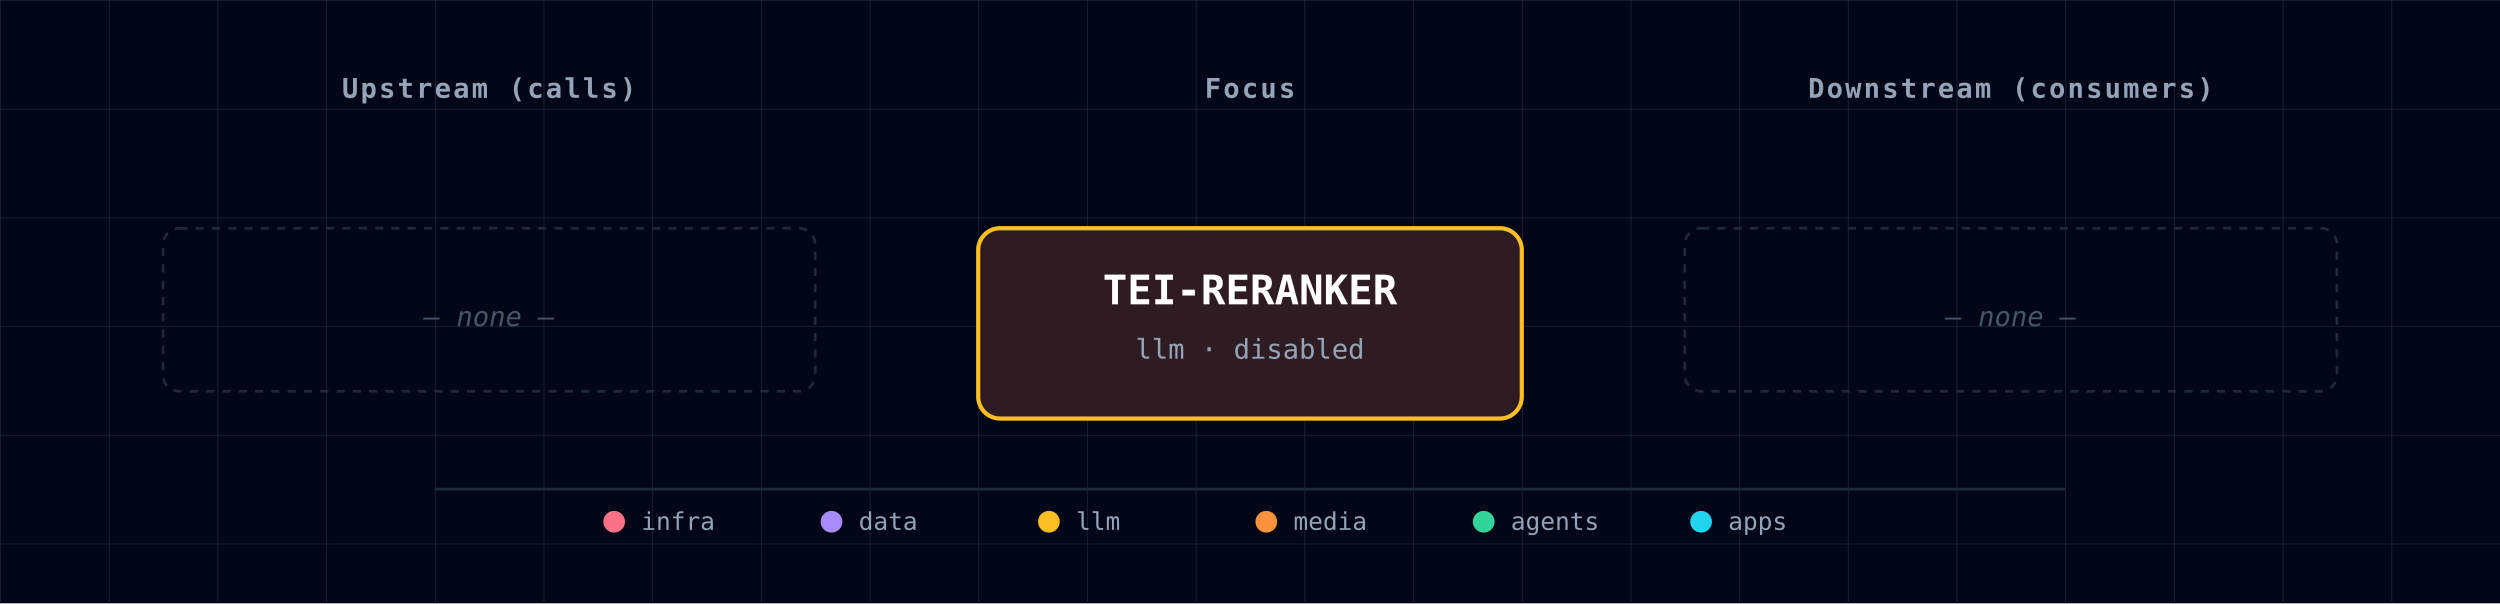
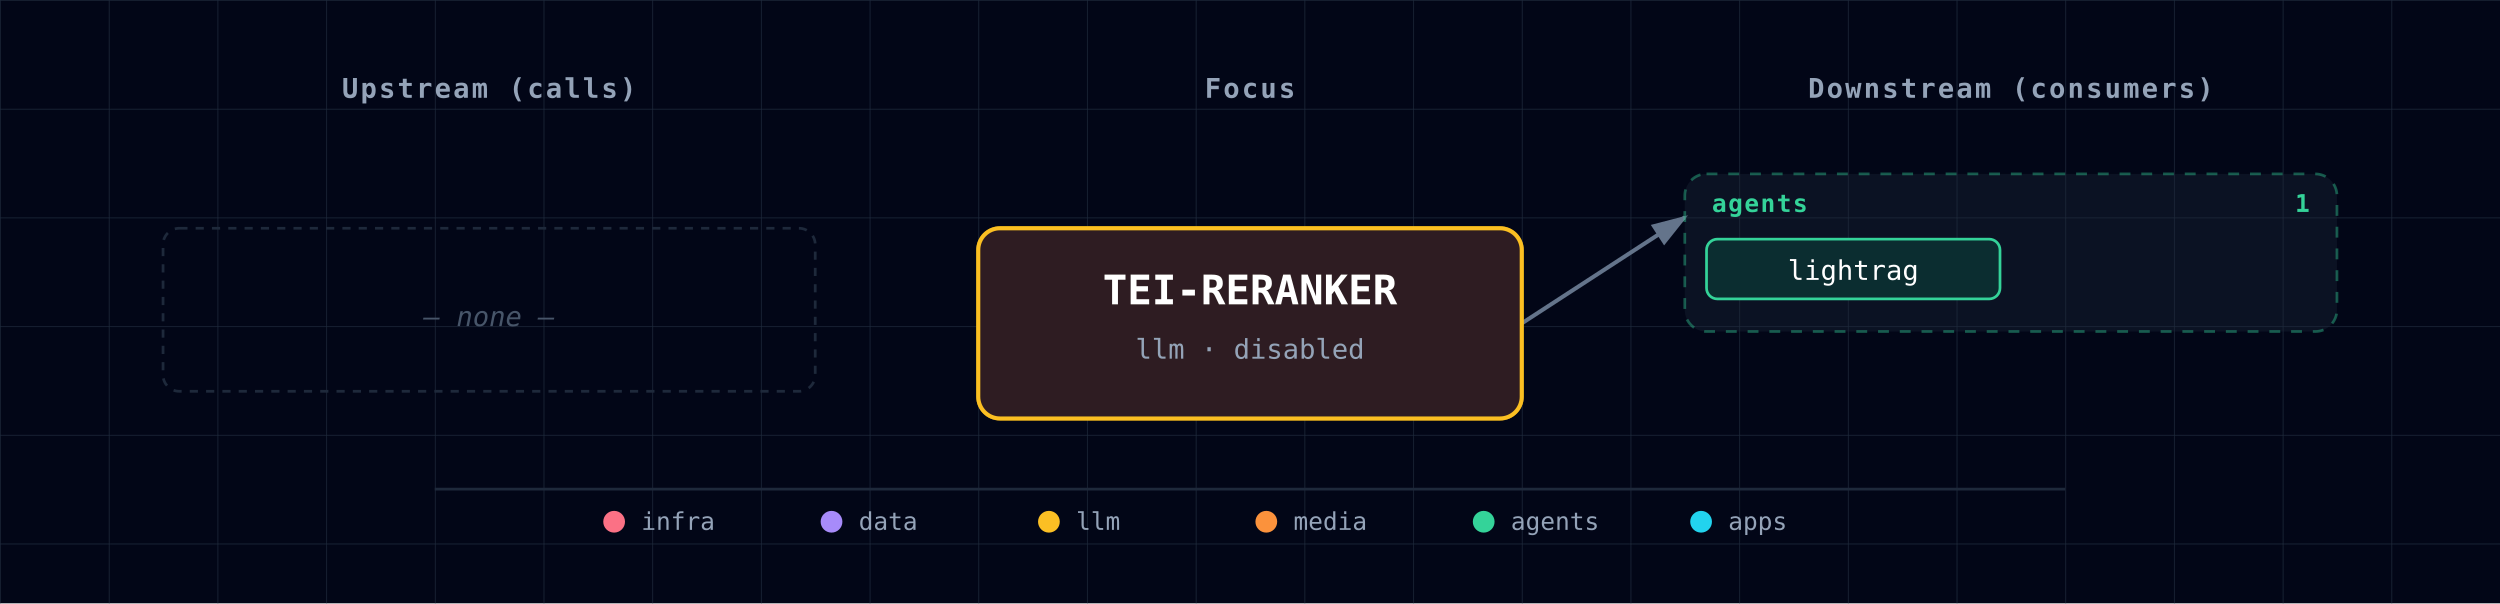
<svg xmlns="http://www.w3.org/2000/svg" viewBox="0 0 920 222" font-family="'JetBrains Mono', 'Fira Code', Menlo, Consolas, monospace">
  <defs>
    <pattern id="grid" width="40" height="40" patternUnits="userSpaceOnUse">
      <path d="M 40 0 L 0 0 0 40" fill="none" stroke="#1e293b" stroke-width="0.5" />
    </pattern>
    <marker id="arrowhead" markerWidth="9" markerHeight="6" refX="8" refY="3" orient="auto">
      <polygon points="0 0, 9 3, 0 6" fill="#64748b" />
    </marker>
    <filter id="focus-glow" x="-50%" y="-50%" width="200%" height="200%">
      <feGaussianBlur in="SourceAlpha" stdDeviation="6" />
      <feFlood flood-color="#fbbf24" flood-opacity="0.6" />
      <feComposite in2="SourceAlpha" operator="in" />
      <feMerge>
        <feMergeNode />
        <feMergeNode in="SourceGraphic" />
      </feMerge>
    </filter>
  </defs>
  <rect width="920" height="222" fill="#020617" />
  <rect width="920" height="222" fill="url(#grid)" />
  <text x="180" y="36" fill="#94a3b8" font-size="10" font-weight="600" text-anchor="middle" letter-spacing="0.08em">Upstream (calls)</text>
  <text x="460" y="36" fill="#94a3b8" font-size="10" font-weight="600" text-anchor="middle" letter-spacing="0.08em">Focus</text>
  <text x="740" y="36" fill="#94a3b8" font-size="10" font-weight="600" text-anchor="middle" letter-spacing="0.08em">Downstream (consumers)</text>
+   <line x1="560" y1="119" x2="620" y2="80" stroke="#64748b" stroke-width="1.5" marker-end="url(#arrowhead)" />
  <g>
    <rect x="60" y="84" width="240" height="60" rx="6" fill="none" stroke="#1e293b" stroke-width="1" stroke-dasharray="3,3" />
    <text x="180" y="120" fill="#475569" font-size="10" font-style="italic" text-anchor="middle">— none —</text>
  </g>
  <g>
-     <rect x="620" y="84" width="240" height="60" rx="6" fill="none" stroke="#1e293b" stroke-width="1" stroke-dasharray="3,3" />
-     <text x="740" y="120" fill="#475569" font-size="10" font-style="italic" text-anchor="middle">— none —</text>
+     <g class="cluster">
+       <rect x="620" y="64" width="240" height="58" rx="8" fill="rgba(30,41,59,0.35)" stroke="#34d399" stroke-width="1" stroke-dasharray="4,4" stroke-opacity="0.4" />
+       <text x="630" y="78" fill="#34d399" font-size="9" font-weight="700" text-anchor="start" style="letter-spacing:0.06em;text-transform:uppercase;">agents</text>
+       <text x="850" y="78" fill="#34d399" font-size="9" font-weight="600" text-anchor="end">1</text>
+     </g>
+     <g>
+       <rect x="628" y="88" width="108" height="22" rx="4" fill="#0f172a" />
+       <rect x="628" y="88" width="108" height="22" rx="4" fill="rgba(6, 78, 59, 0.4)" stroke="#34d399" stroke-width="1" />
+       <text x="682" y="103" fill="white" font-size="10" text-anchor="middle">lightrag</text>
+     </g>
  </g>
  <g class="focus" filter="url(#focus-glow)">
    <rect x="360" y="84" width="200" height="70" rx="8" fill="#0f172a" />
    <rect x="360" y="84" width="200" height="70" rx="8" fill="rgba(120, 53, 15, 0.3)" stroke="#fbbf24" stroke-width="1.5" />
    <text x="460" y="112" fill="white" font-size="15" font-weight="700" text-anchor="middle">TEI-RERANKER</text>
    <text x="460" y="132" fill="#94a3b8" font-size="10" text-anchor="middle">llm · disabled</text>
  </g>
  <g class="legend">
    <line x1="160" y1="180" x2="760" y2="180" stroke="#1e293b" stroke-width="1" />
    <circle cx="226" cy="192" r="4" fill="#fb7185" />
    <text x="236" y="195" fill="#94a3b8" font-size="9" font-weight="400" text-anchor="start">infra</text>
    <circle cx="306" cy="192" r="4" fill="#a78bfa" />
    <text x="316" y="195" fill="#94a3b8" font-size="9" font-weight="400" text-anchor="start">data</text>
    <circle cx="386" cy="192" r="4" fill="#fbbf24" />
    <text x="396" y="195" fill="#94a3b8" font-size="9" font-weight="400" text-anchor="start">llm</text>
    <circle cx="466" cy="192" r="4" fill="#fb923c" />
    <text x="476" y="195" fill="#94a3b8" font-size="9" font-weight="400" text-anchor="start">media</text>
    <circle cx="546" cy="192" r="4" fill="#34d399" />
    <text x="556" y="195" fill="#94a3b8" font-size="9" font-weight="400" text-anchor="start">agents</text>
    <circle cx="626" cy="192" r="4" fill="#22d3ee" />
    <text x="636" y="195" fill="#94a3b8" font-size="9" font-weight="400" text-anchor="start">apps</text>
  </g>
</svg>
